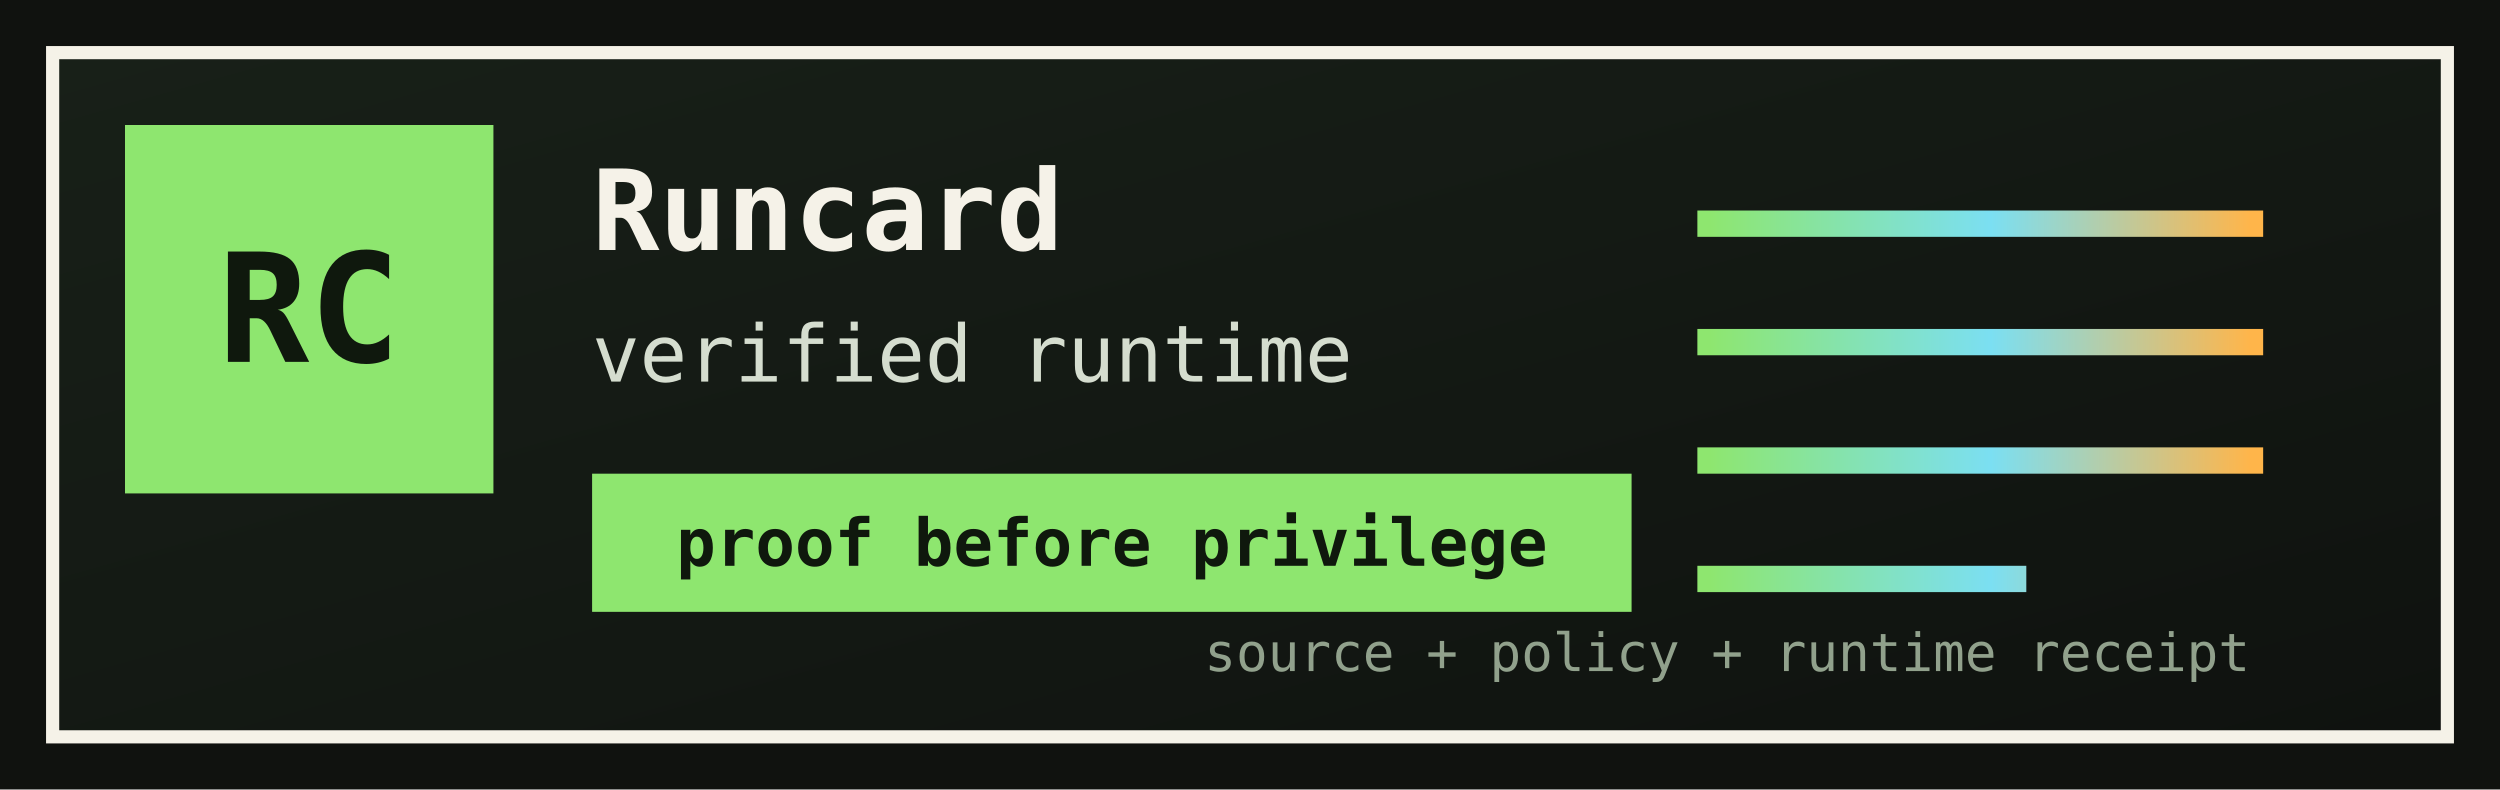
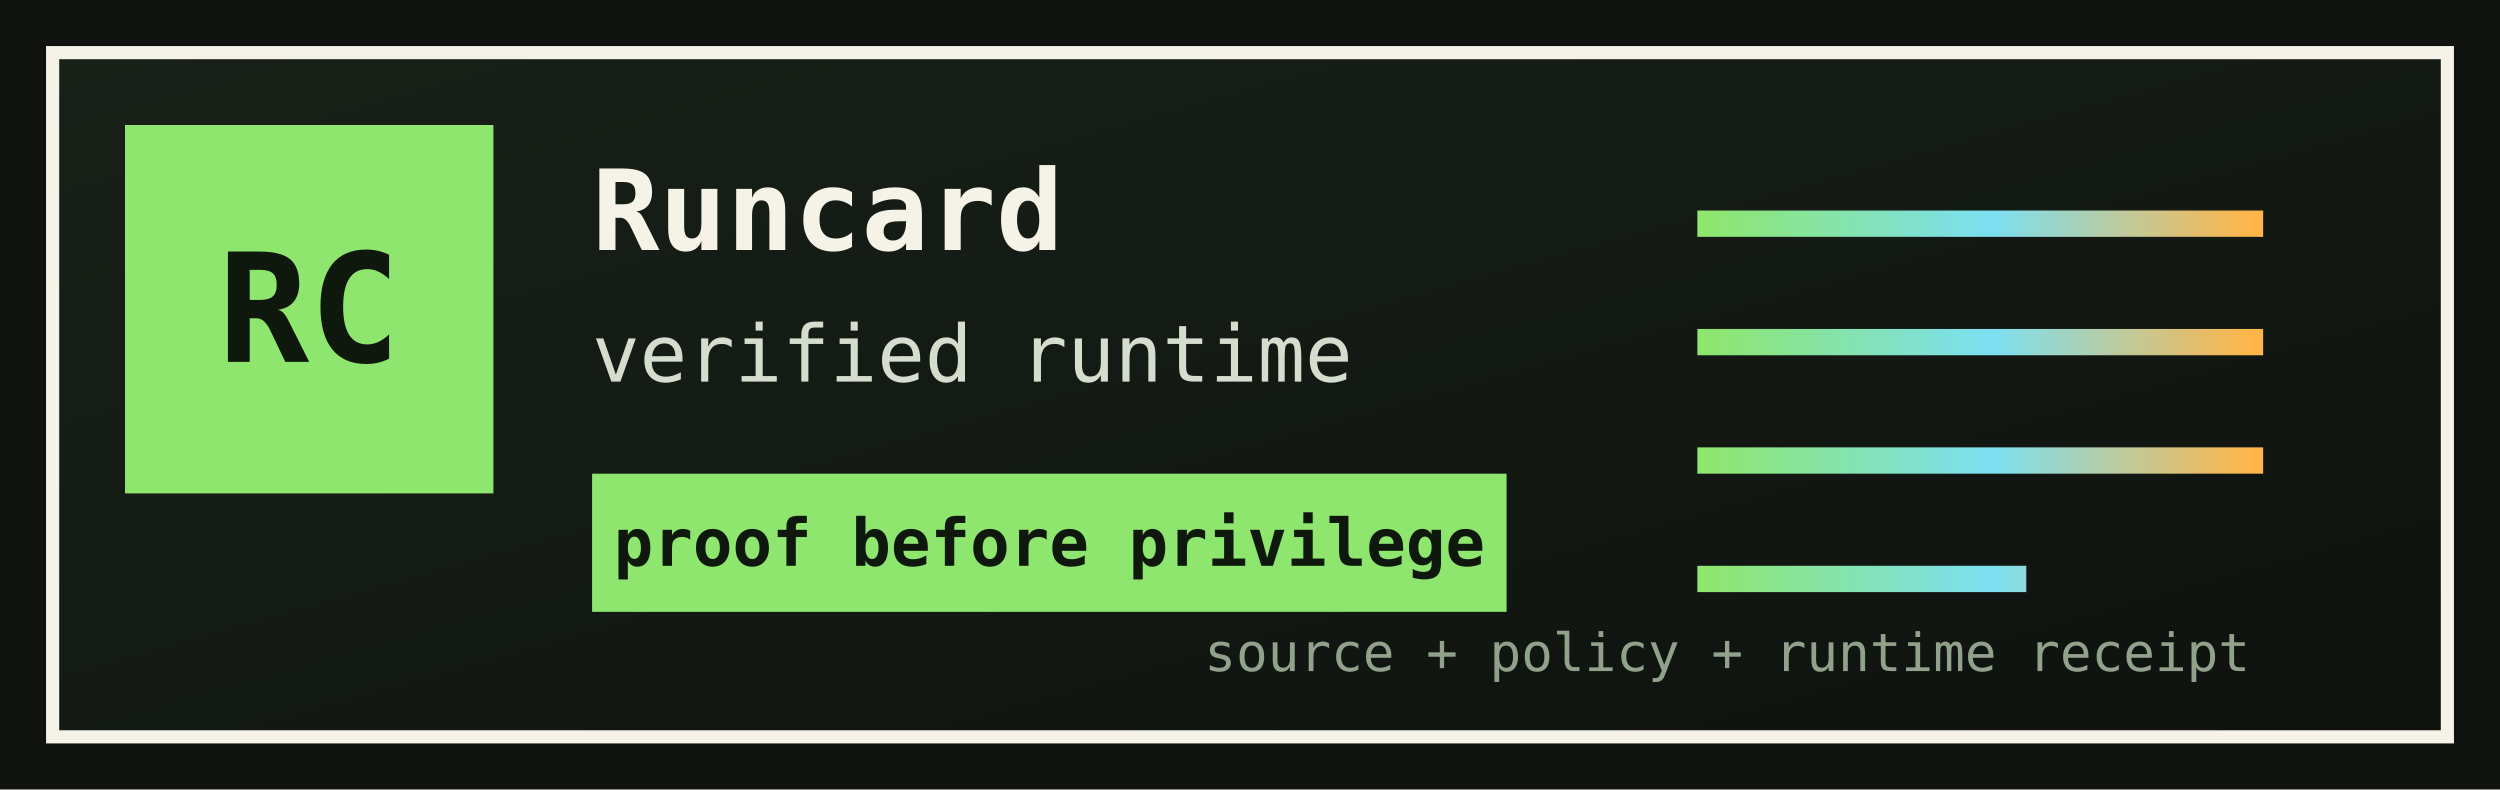
<svg xmlns="http://www.w3.org/2000/svg" role="img" aria-labelledby="title desc" viewBox="0 0 760 240">
  <defs>
    <linearGradient id="panel" x1="0" x2="1" y1="0" y2="1">
      <stop offset="0" stop-color="#182018" />
      <stop offset="1" stop-color="#0f120f" />
    </linearGradient>
    <linearGradient id="accent" x1="0" x2="1">
      <stop offset="0" stop-color="#8ee66f" />
      <stop offset="0.52" stop-color="#7bdff2" />
      <stop offset="1" stop-color="#ffb54a" />
    </linearGradient>
  </defs>
  <rect width="760" height="240" rx="0" fill="#10120f" />
  <rect x="16" y="16" width="728" height="208" rx="0" fill="url(#panel)" stroke="#f5f2e8" stroke-width="4" />
  <rect x="38" y="38" width="112" height="112" rx="0" fill="#8ee66f" />
  <text x="94" y="110" text-anchor="middle" fill="#0f180d" font-family="Consolas, monospace" font-size="46" font-weight="700">RC</text>
  <text x="180" y="76" fill="#f5f2e8" font-family="Consolas, monospace" font-size="34" font-weight="700">Runcard</text>
  <text x="180" y="116" fill="#d5ddcf" font-family="Consolas, monospace" font-size="24">verified runtime</text>
-   <rect x="180" y="144" width="316" height="42" rx="0" fill="#8ee66f" />
-   <text x="338" y="172" text-anchor="middle" fill="#0f180d" font-family="Consolas, monospace" font-size="20" font-weight="700">proof before privilege</text>
+   <rect x="180" y="144" width="278" height="42" rx="0" fill="#8ee66f" />
+   <text x="319" y="172" text-anchor="middle" fill="#0f180d" font-family="Consolas, monospace" font-size="20" font-weight="700">proof before privilege</text>
  <path d="M520 68h164M520 104h164M520 140h164M520 176h92" stroke="url(#accent)" stroke-width="8" stroke-linecap="square" />
  <text x="684" y="204" text-anchor="end" fill="#91a18c" font-family="Consolas, monospace" font-size="16">source + policy + runtime receipt</text>
</svg>
